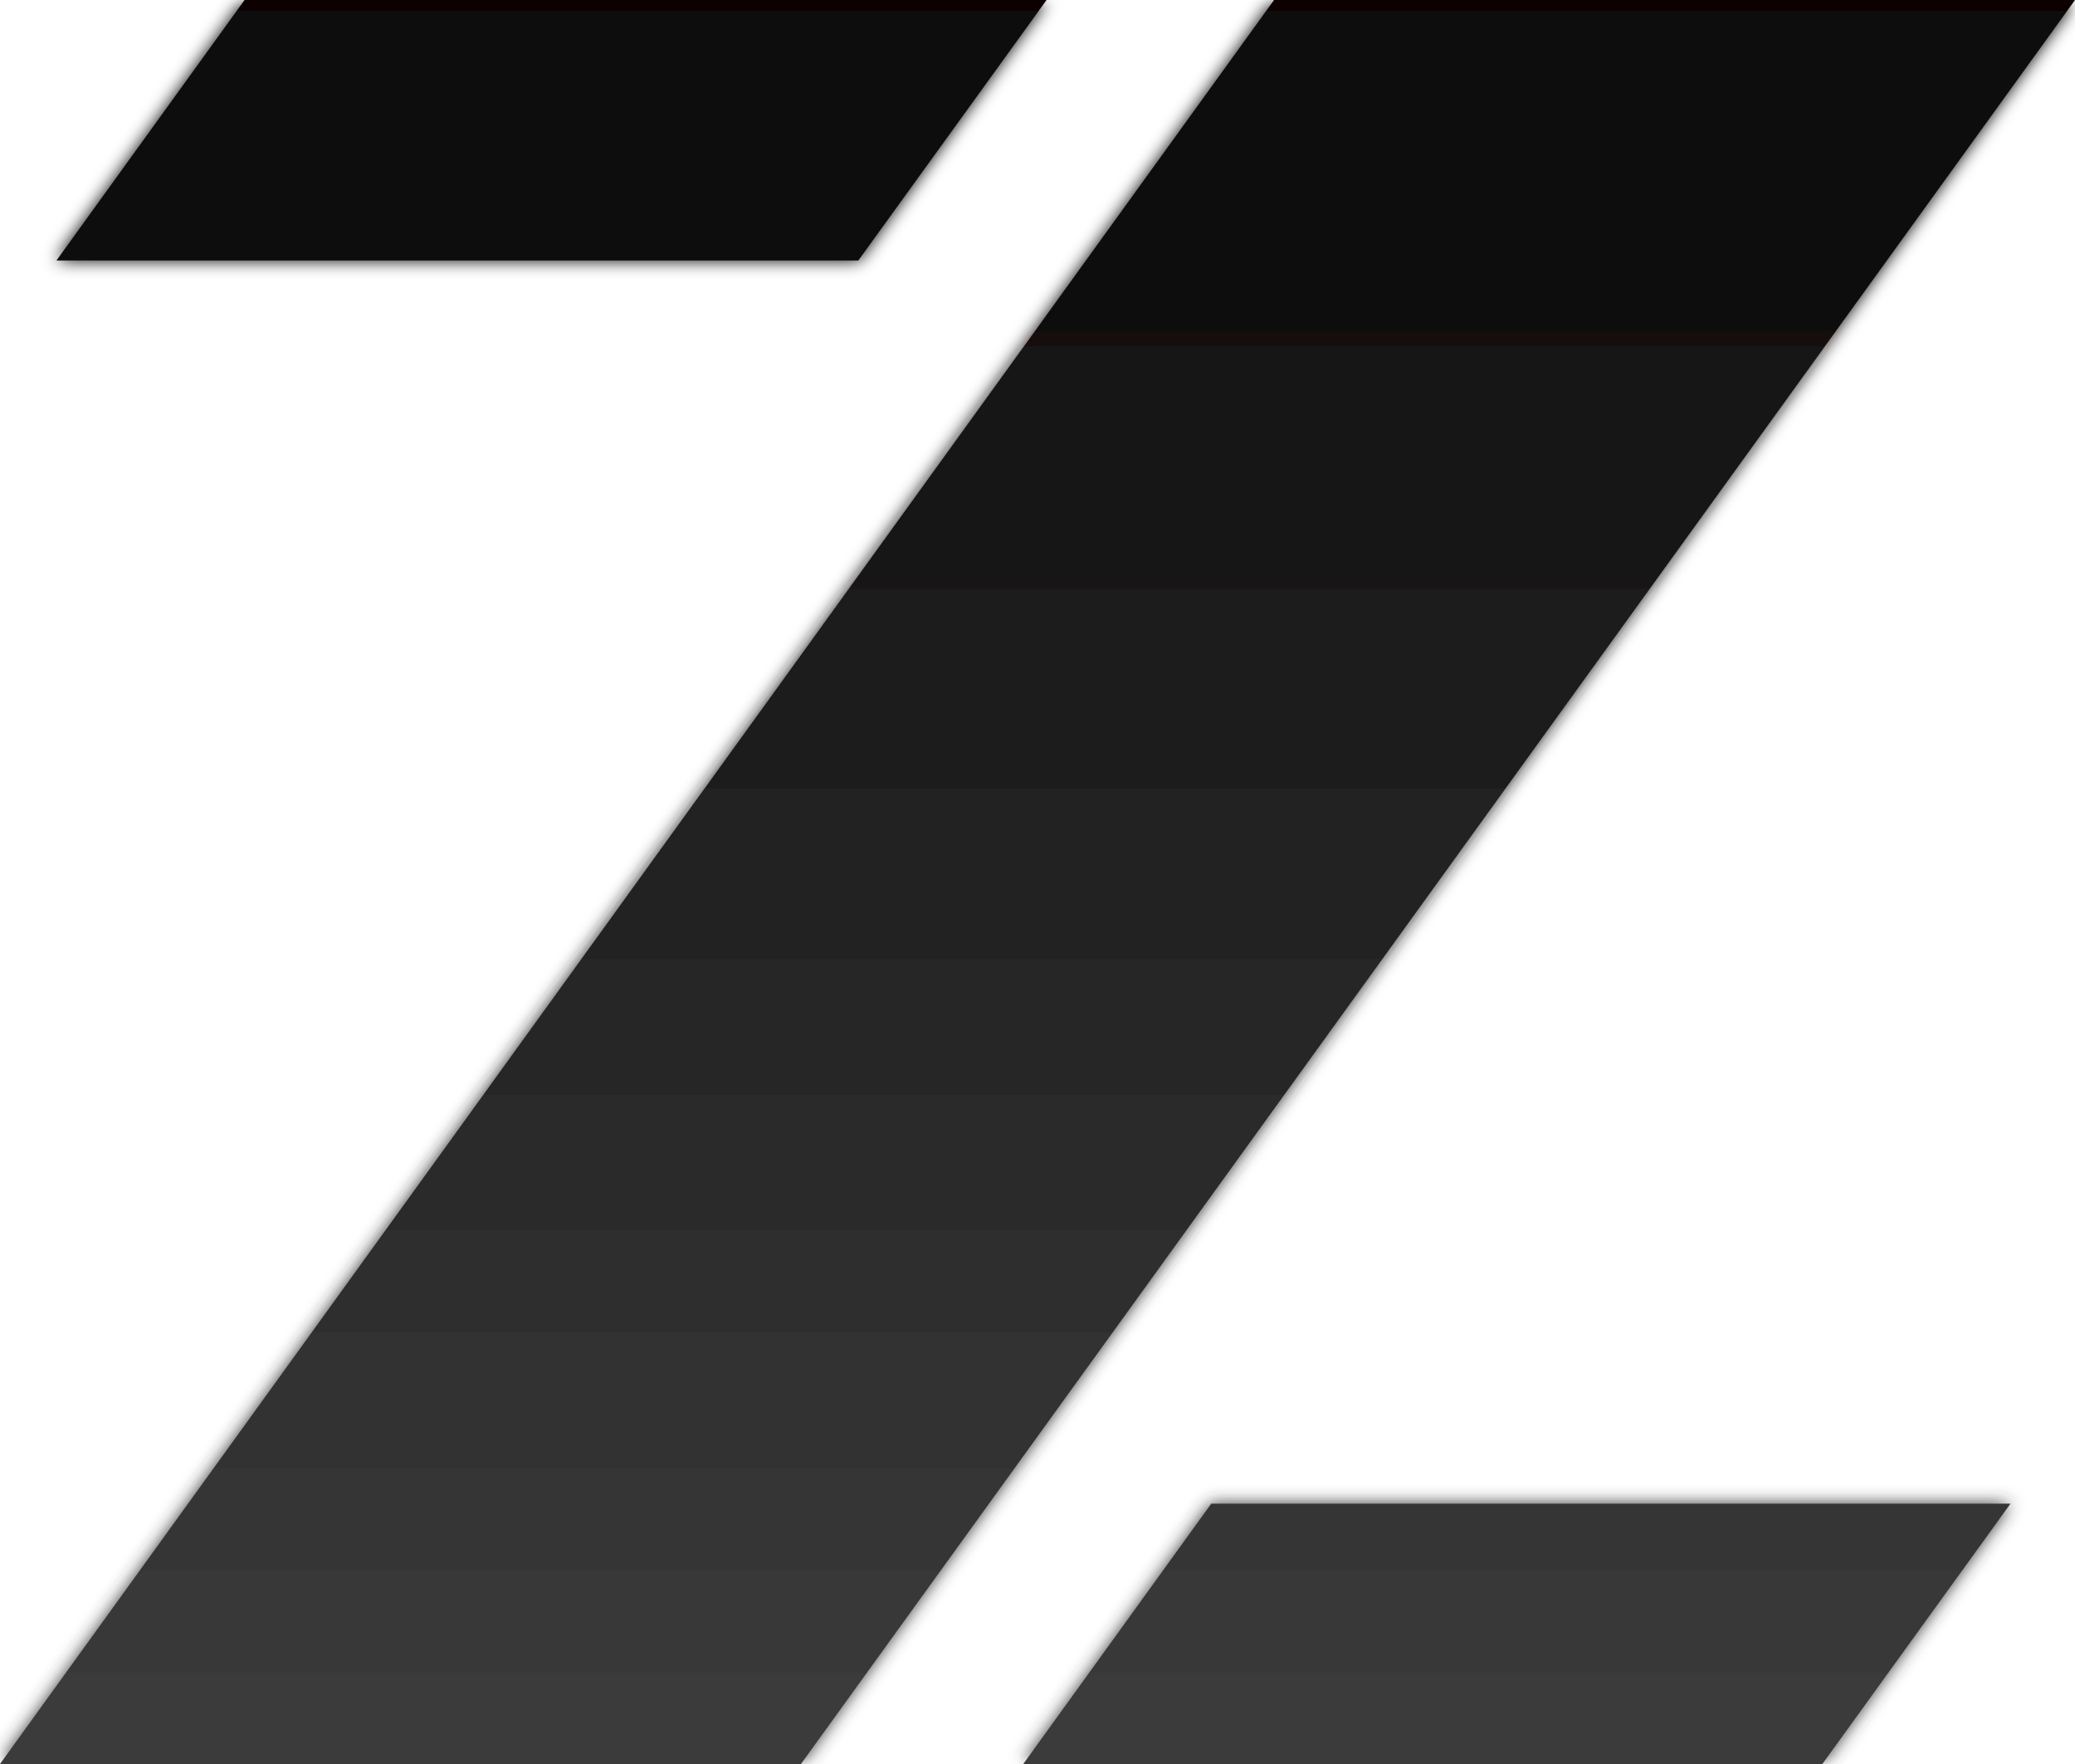
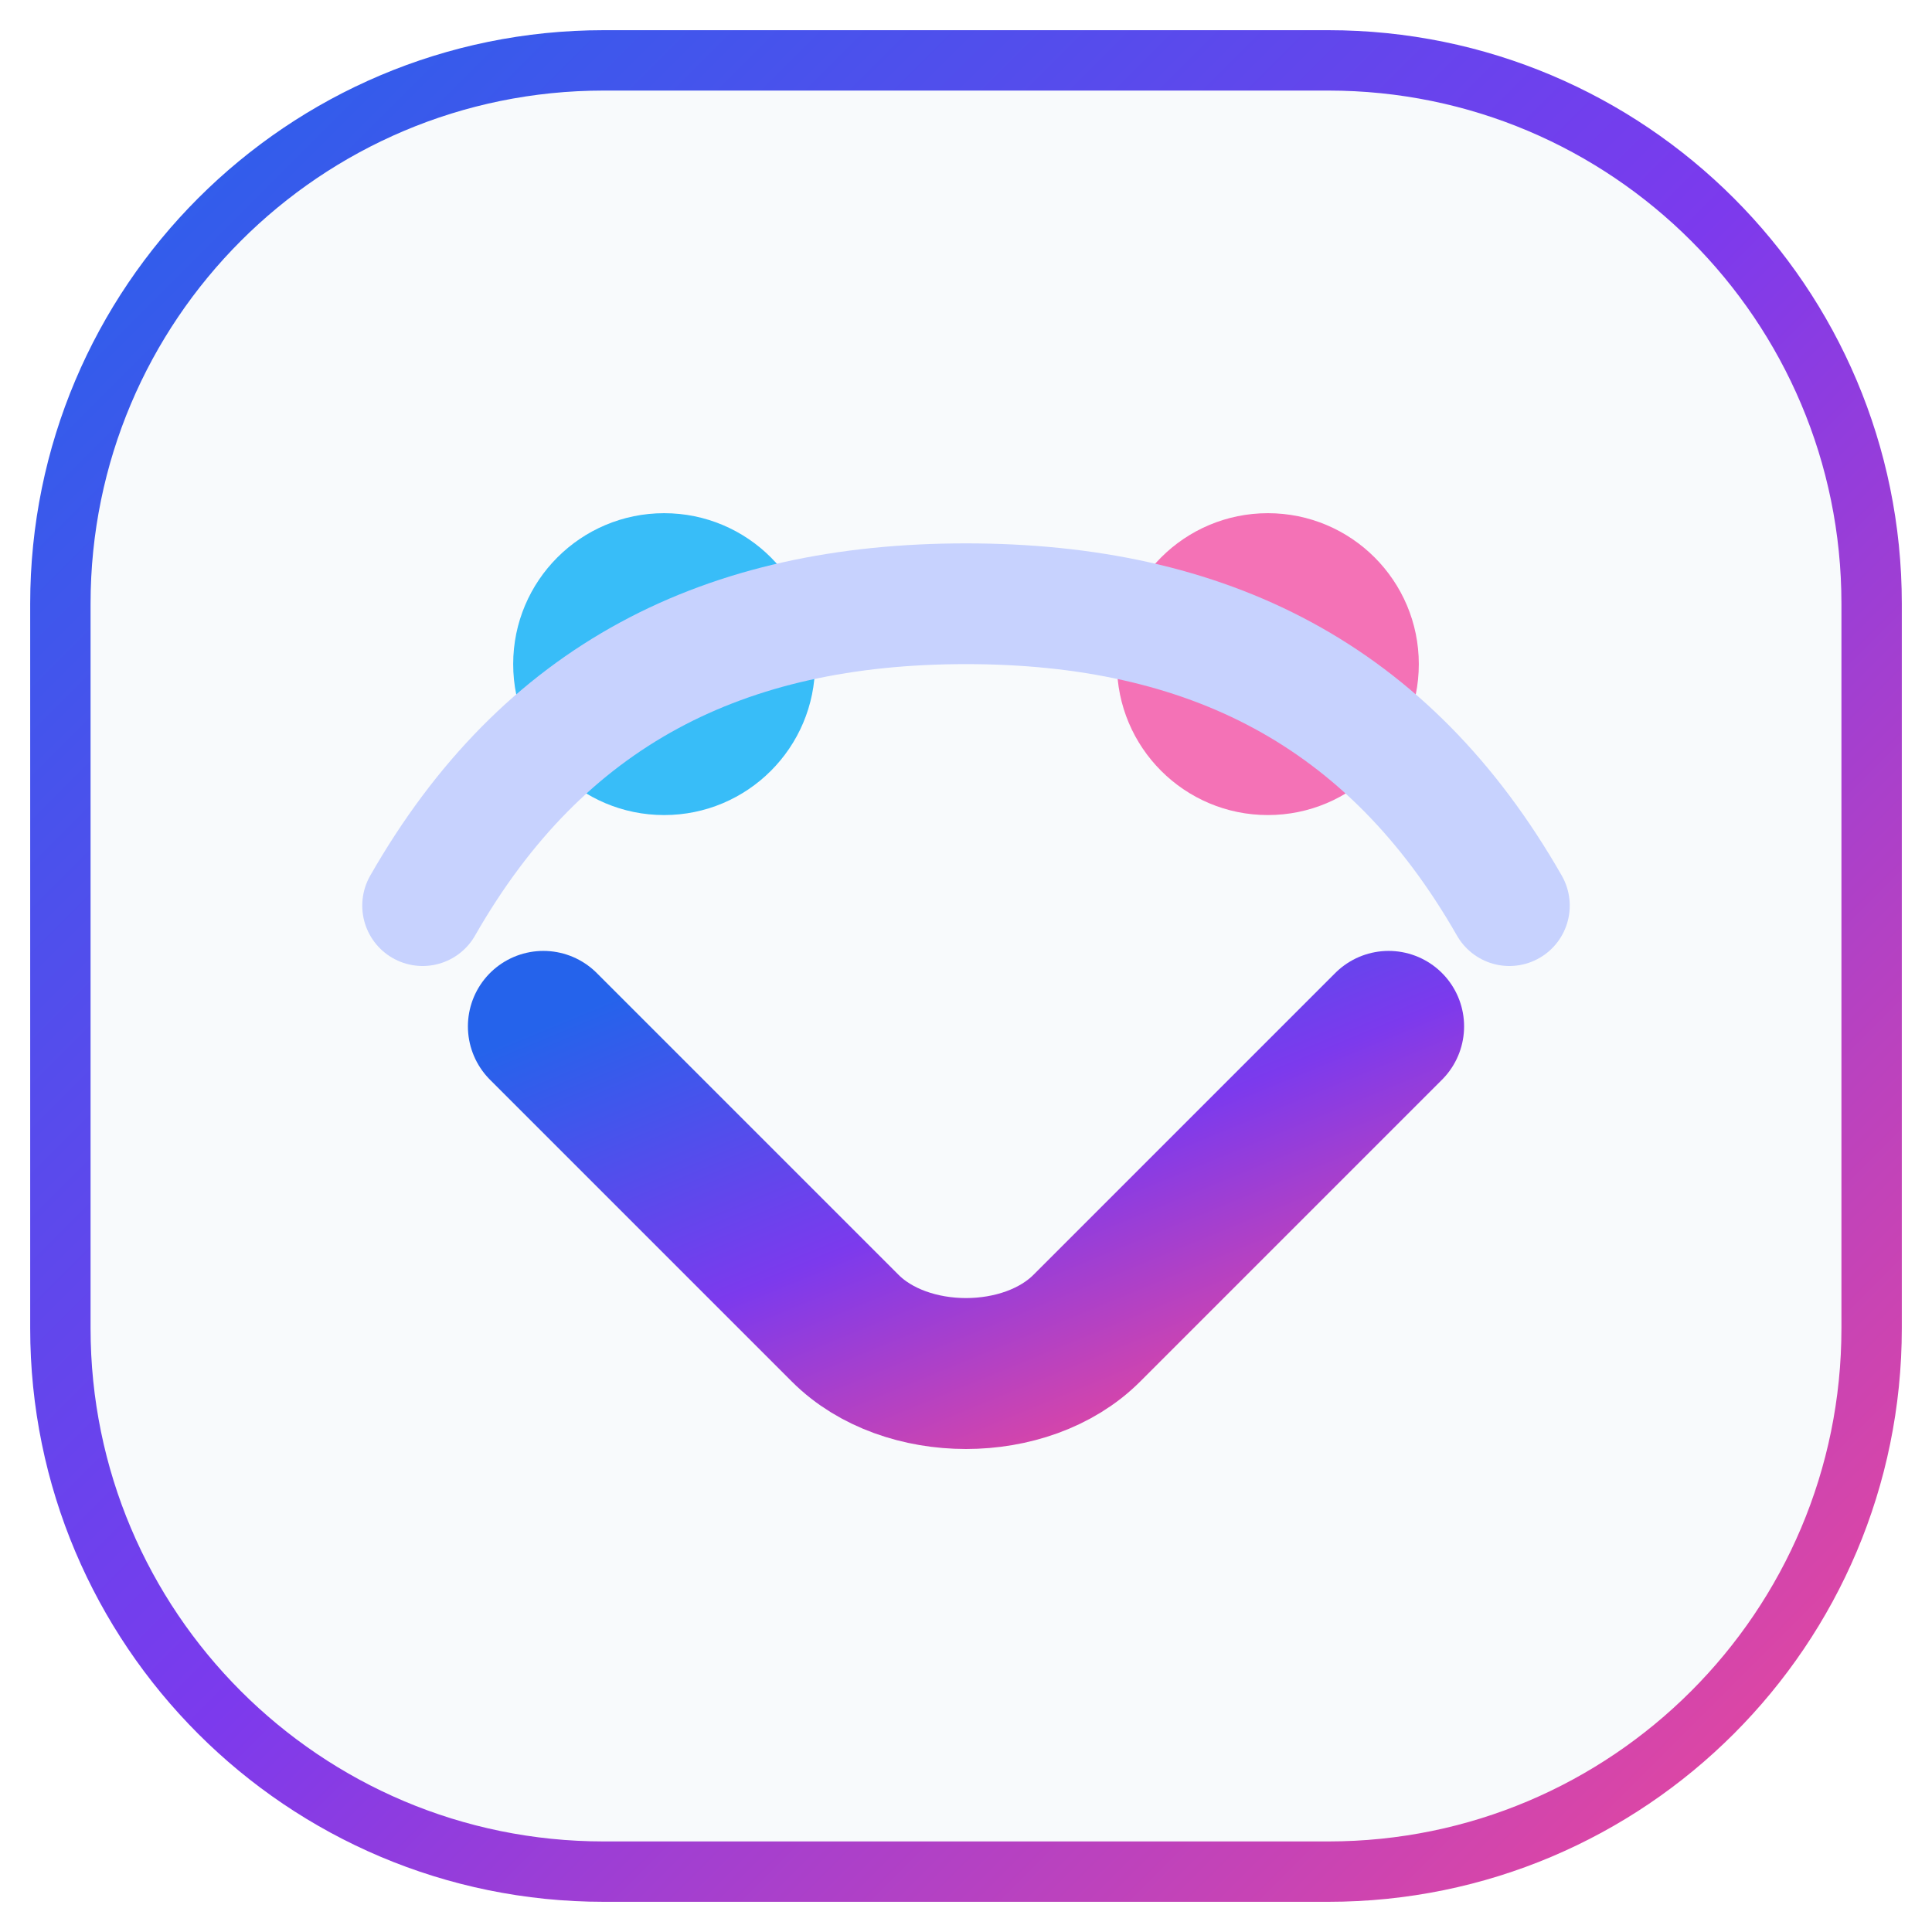
- <svg xmlns="http://www.w3.org/2000/svg" version="1.1" viewBox="0 0 2000 1700">
+ <svg xmlns="http://www.w3.org/2000/svg" width="256" height="256" viewBox="0 0 64 64" role="img" aria-label="EngelsizForum logosu">
  <defs>
-     <style>
-       .cls-1 {
-         fill: url(#gradient1);
-       }
- 
-       .cls-2 {
-         fill: url(#gradient2);
-       }
- 
-       .cls-3 {
-         fill: url(#gradient3);
-       }
-       
-       .glow {
-         filter: url(#glow-filter);
-       }
-       
-       .pulse {
-         animation: pulse 2s ease-in-out infinite;
-       }
-       
-       @keyframes pulse {
-         0%, 100% { opacity: 0.4; }
-         50% { opacity: 1; }
-       }
-       
-       @keyframes shimmer {
-         0% { transform: translateX(-200%); }
-         100% { transform: translateX(200%); }
-       }
-       
-       .shimmer {
-         animation: shimmer 3s ease-in-out infinite;
-       }
-     </style>
-     <filter id="glow-filter" x="-50%" y="-50%" width="200%" height="200%">
-       <feGaussianBlur stdDeviation="8" result="coloredBlur" />
-       <feMerge>
-         <feMergeNode in="coloredBlur" />
-         <feMergeNode in="SourceGraphic" />
-       </feMerge>
-     </filter>
-     <linearGradient id="gradient1" x1="531.58" y1="-4.02" x2="531.58" y2="1661.41" gradientUnits="userSpaceOnUse">
-       <stop offset="0" stop-color="#070606">
-         <animate attributeName="stop-color" values="#070606;#5a5a5a;#070606" dur="1.8s" repeatCount="indefinite" />
-       </stop>
-       <stop offset=".37" stop-color="#1b1b1b">
-         <animate attributeName="stop-color" values="#1b1b1b;#888888;#1b1b1b" dur="1.8s" repeatCount="indefinite" />
-       </stop>
-       <stop offset="1" stop-color="#3b3b3b">
-         <animate attributeName="stop-color" values="#3b3b3b;#cccccc;#3b3b3b" dur="1.8s" repeatCount="indefinite" />
-       </stop>
+     <linearGradient id="logo-gradient" x1="0%" y1="0%" x2="100%" y2="100%">
+       <stop offset="0%" stop-color="#2563eb" />
+       <stop offset="50%" stop-color="#7c3aed" />
+       <stop offset="100%" stop-color="#ec4899" />
    </linearGradient>
-     <linearGradient id="gradient2" x1="1000" y1="-4.02" x2="1000" y2="1661.41" gradientUnits="userSpaceOnUse">
-       <stop offset="0" stop-color="#070606">
-         <animate attributeName="stop-color" values="#070606;#5a5a5a;#070606" dur="1.8s" repeatCount="indefinite" begin="0.6s" />
-       </stop>
-       <stop offset=".37" stop-color="#1b1b1b">
-         <animate attributeName="stop-color" values="#1b1b1b;#888888;#1b1b1b" dur="1.8s" repeatCount="indefinite" begin="0.6s" />
-       </stop>
-       <stop offset="1" stop-color="#3b3b3b">
-         <animate attributeName="stop-color" values="#3b3b3b;#cccccc;#3b3b3b" dur="1.8s" repeatCount="indefinite" begin="0.6s" />
-       </stop>
-     </linearGradient>
-     <linearGradient id="gradient3" x1="1462.04" y1="-4.02" x2="1462.04" y2="1661.41" gradientUnits="userSpaceOnUse">
-       <stop offset="0" stop-color="#070606">
-         <animate attributeName="stop-color" values="#070606;#5a5a5a;#070606" dur="1.8s" repeatCount="indefinite" begin="1.2s" />
-       </stop>
-       <stop offset=".37" stop-color="#1b1b1b">
-         <animate attributeName="stop-color" values="#1b1b1b;#888888;#1b1b1b" dur="1.8s" repeatCount="indefinite" begin="1.2s" />
-       </stop>
-       <stop offset="1" stop-color="#3b3b3b">
-         <animate attributeName="stop-color" values="#3b3b3b;#cccccc;#3b3b3b" dur="1.8s" repeatCount="indefinite" begin="1.2s" />
-       </stop>
-     </linearGradient>
-     <radialGradient id="glow-gradient" cx="50%" cy="50%" r="50%">
-       <stop offset="0%" stop-color="#ffffff" stop-opacity="0.3" />
-       <stop offset="70%" stop-color="#888888" stop-opacity="0.1" />
-       <stop offset="100%" stop-color="#ffffff" stop-opacity="0" />
-     </radialGradient>
-     <linearGradient id="shine-gradient" x1="0%" y1="0%" x2="100%" y2="100%">
-       <stop offset="0%" stop-color="#ffffff" stop-opacity="0" />
-       <stop offset="45%" stop-color="#ffffff" stop-opacity="0" />
-       <stop offset="50%" stop-color="#ffffff" stop-opacity="0.8" />
-       <stop offset="55%" stop-color="#ffffff" stop-opacity="0" />
-       <stop offset="100%" stop-color="#ffffff" stop-opacity="0" />
-     </linearGradient>
-     <clipPath id="shape-clip">
-       <polygon points="1008.73 0 827.29 251.03 54.43 251.03 235.74 0 1008.73 0" />
-       <polygon points="1937.79 1449.1 1756.47 1700 986.3 1700 1167.48 1449.1 1937.79 1449.1" />
-       <polygon points="2000 0 771.98 1700 0 1700 1228.02 0 2000 0" />
-     </clipPath>
  </defs>
-   <g class="glow breathe">
-     <g class="pulse wave-effect">
-       <polygon class="cls-1" points="1008.73 0 827.29 251.03 54.43 251.03 235.74 0 1008.73 0" />
-       <polygon class="cls-3" points="1937.79 1449.1 1756.47 1700 986.3 1700 1167.48 1449.1 1937.79 1449.1" />
-       <polygon class="cls-2" points="2000 0 771.98 1700 0 1700 1228.02 0 2000 0" />
-     </g>
-   </g>
+   <rect x="2" y="2" width="60" height="60" rx="18" fill="#f8fafc" stroke="url(#logo-gradient)" stroke-width="2" />
+   <circle cx="22" cy="22" r="5" fill="#38bdf8" />
+   <circle cx="42" cy="22" r="5" fill="#f472b6" />
+   <path d="M14 30c4-7 10-10 18-10s14 3 18 10" fill="none" stroke="#c7d2fe" stroke-width="4" stroke-linecap="round" />
+   <path d="M18 34l10 10c2 2 6 2 8 0l10-10" fill="none" stroke="url(#logo-gradient)" stroke-width="5" stroke-linecap="round" stroke-linejoin="round" />
</svg>
